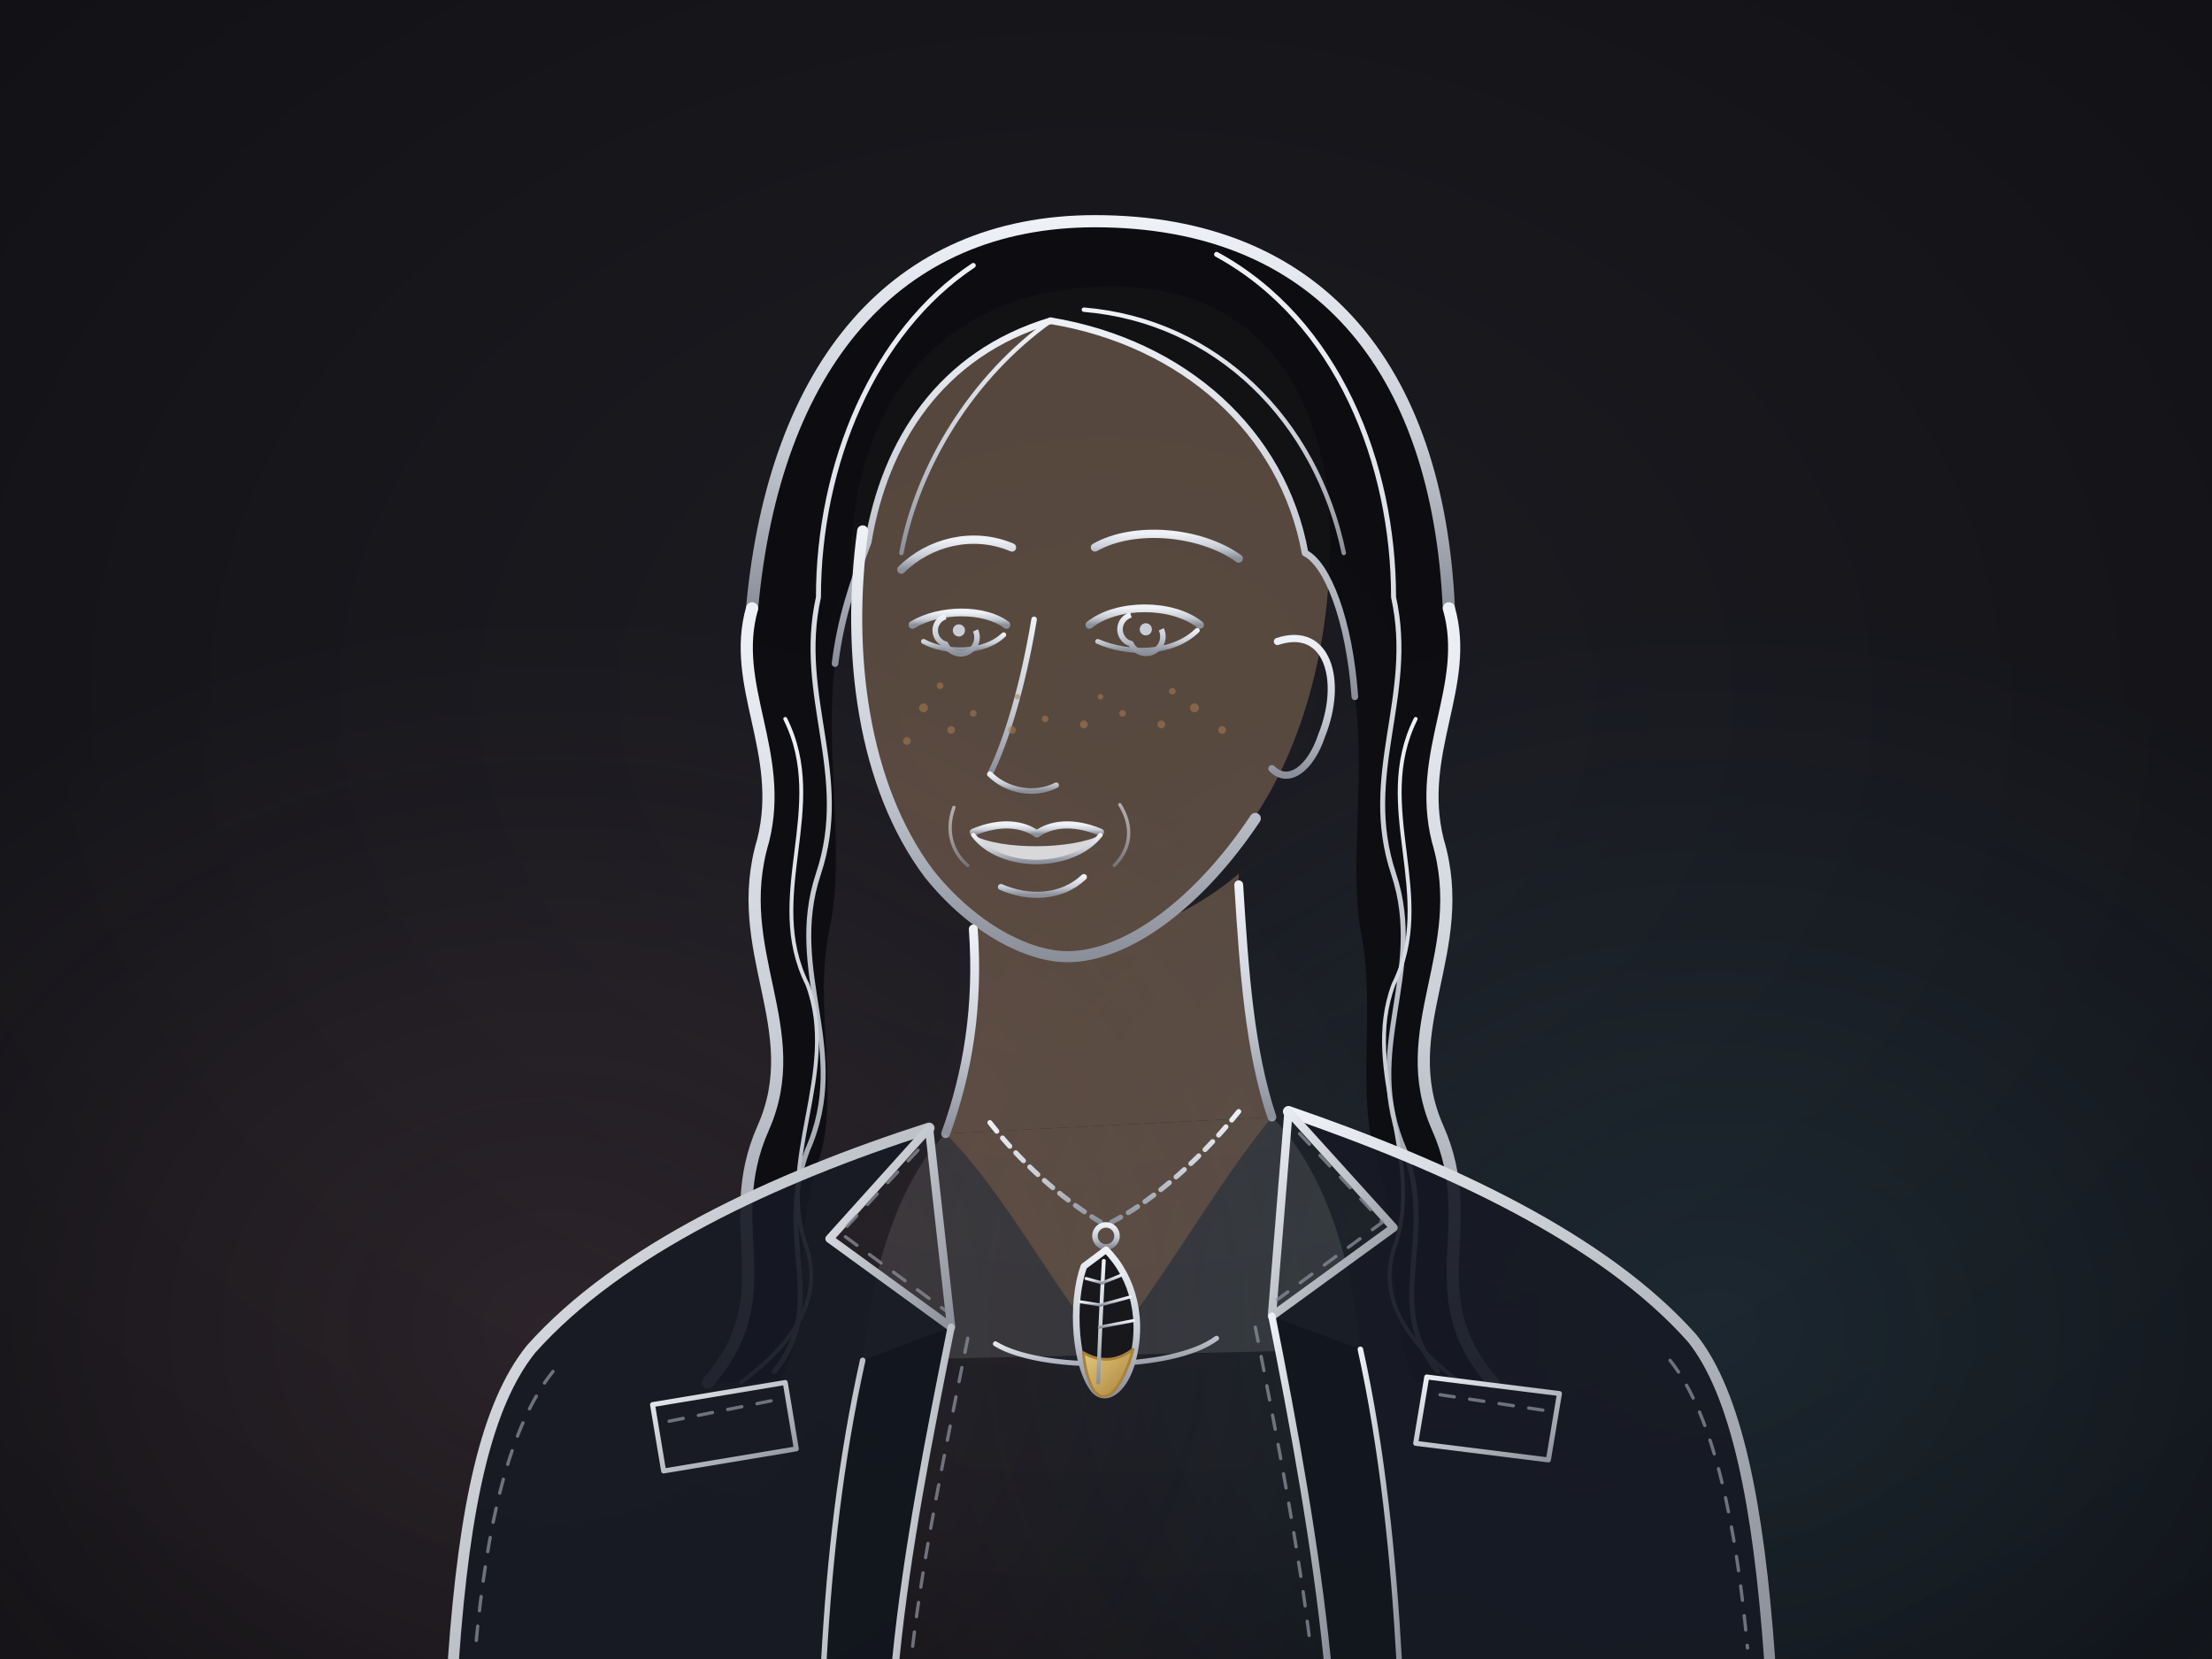
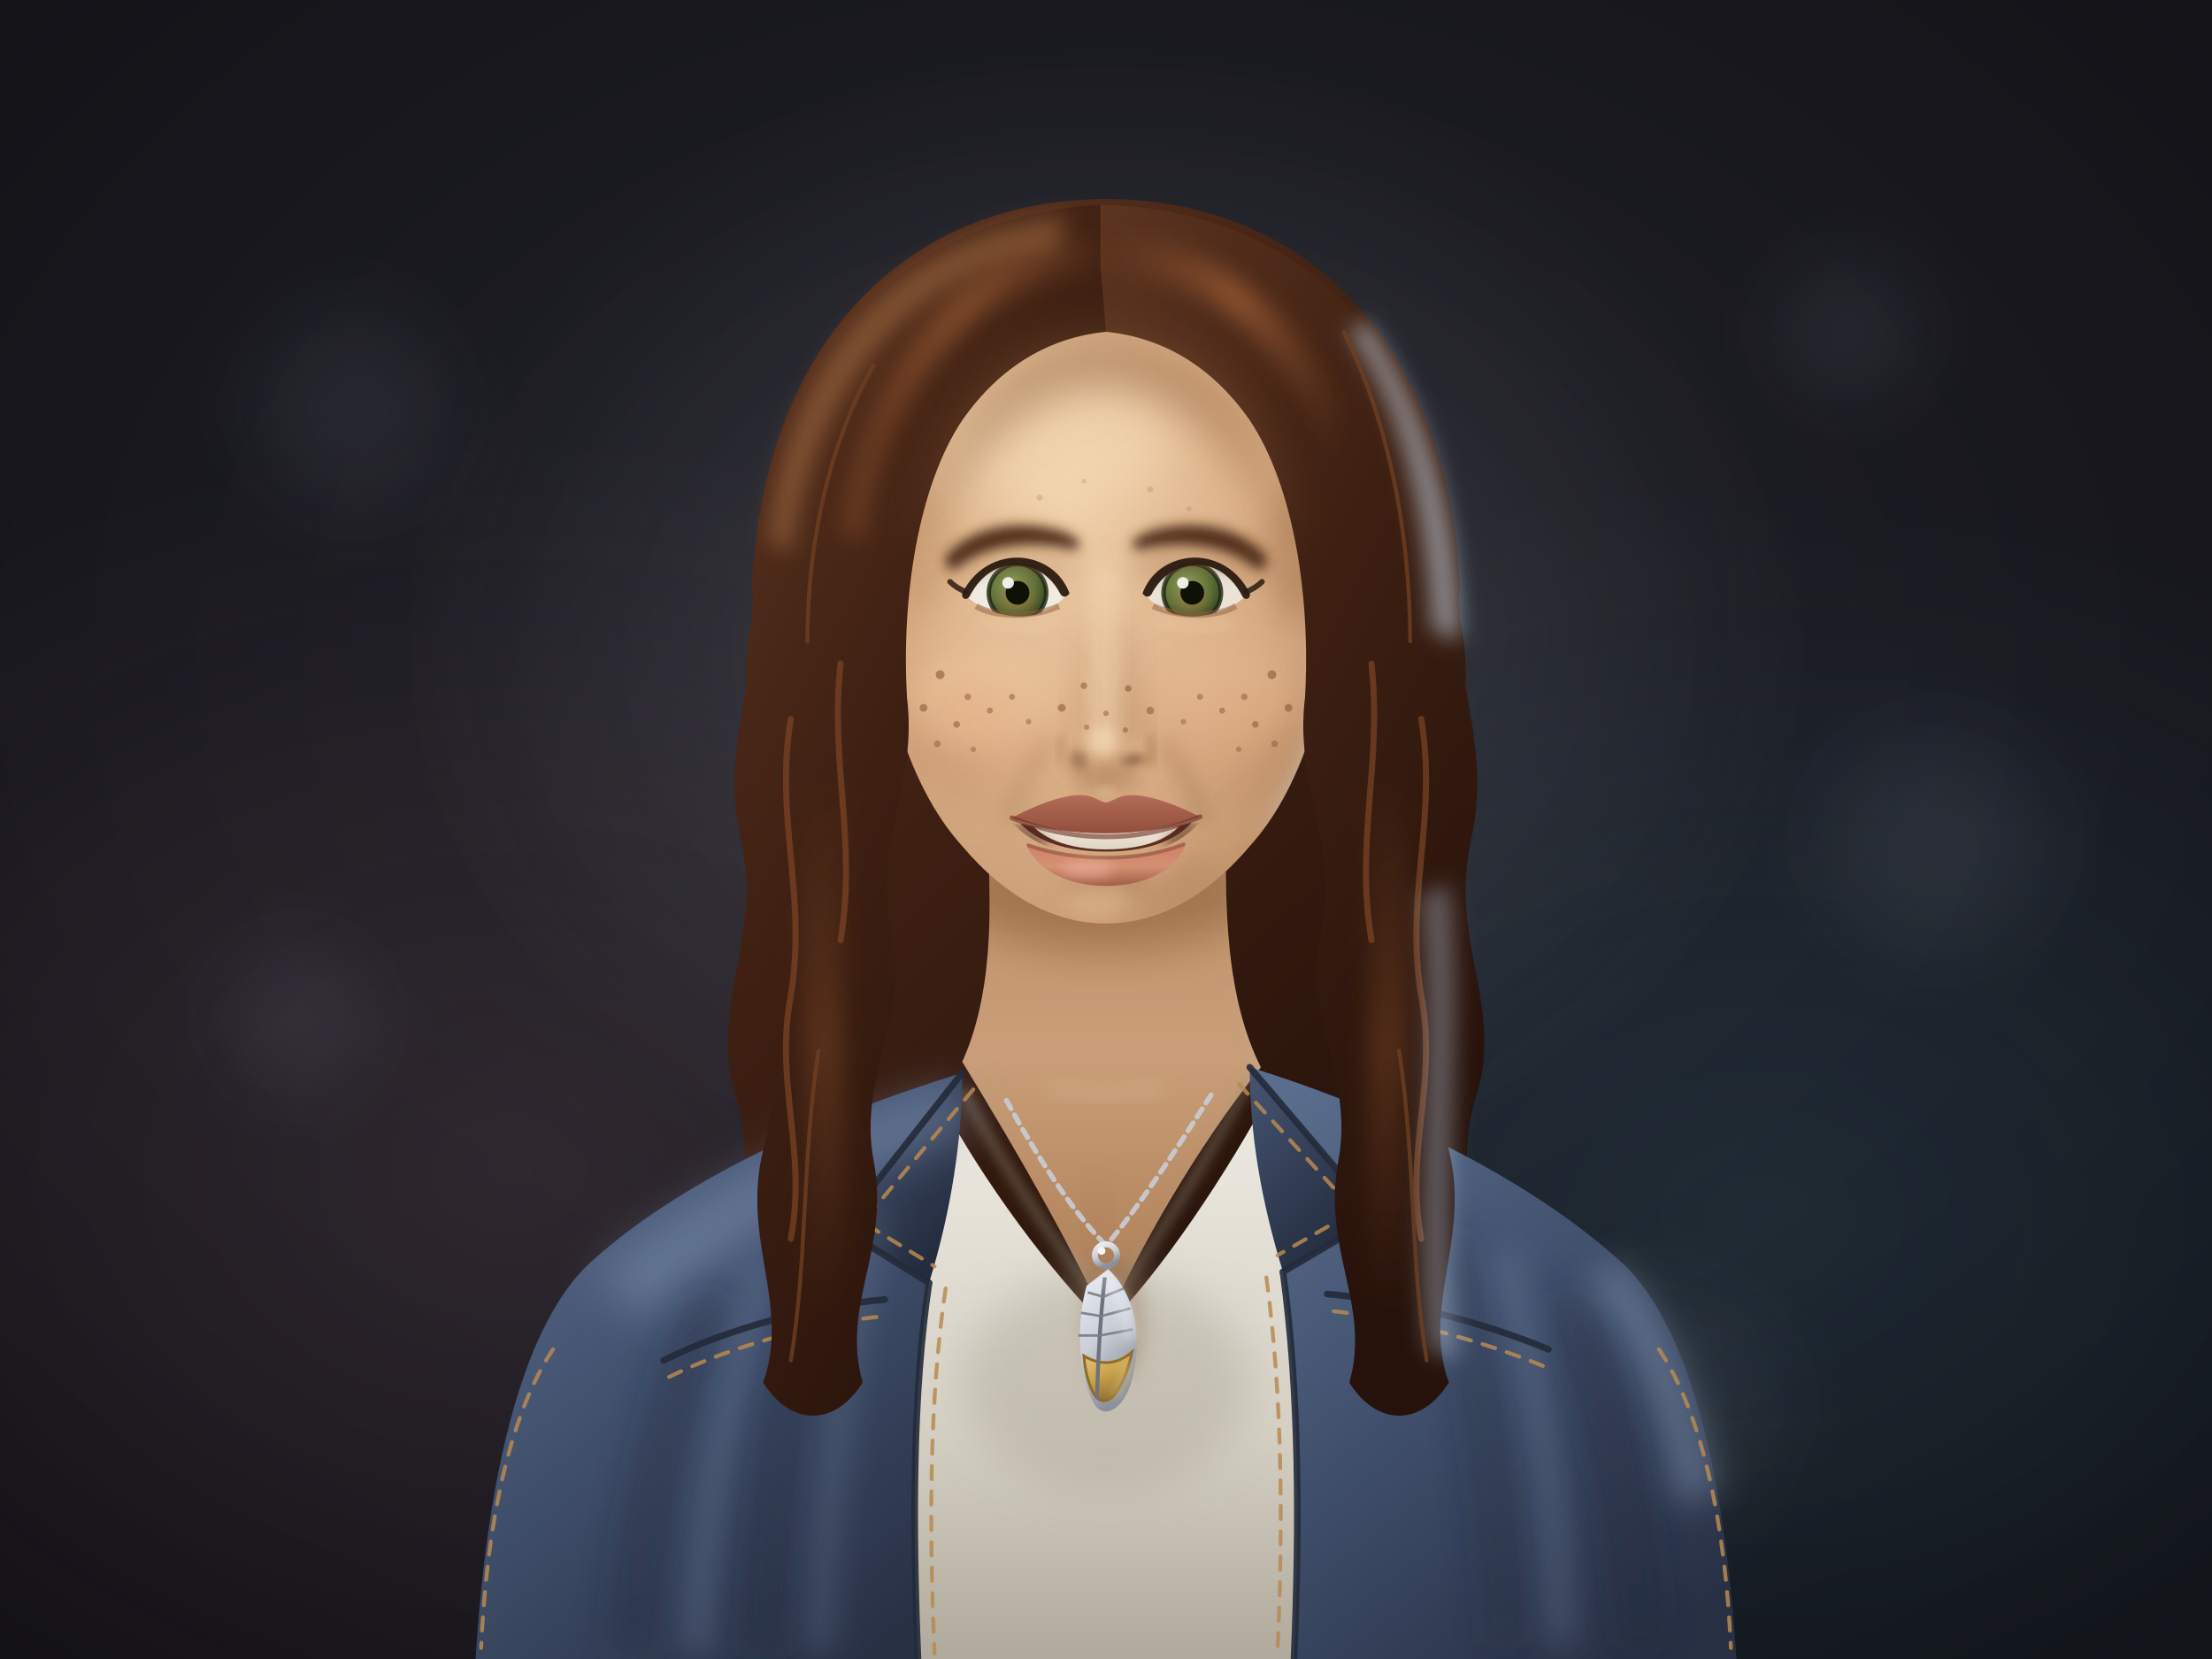
<svg xmlns="http://www.w3.org/2000/svg" viewBox="0 0 400 300" role="img" aria-label="デニムジャケットに金の先金フェザーの女性">
  <defs>
-     <linearGradient id="slv" x1="0" y1="0" x2="0" y2="1">
+     <radialGradient id="bg" cx="0.5" cy="0.4" r="0.8">
+       <stop offset="0" stop-color="#212129" />
+       <stop offset="0.6" stop-color="#17171d" />
+       <stop offset="1" stop-color="#0e0e12" />
+     </radialGradient>
+     <radialGradient id="halo" cx="0.5" cy="0.5" r="0.5">
+       <stop offset="0" stop-color="#d8dee9" stop-opacity="0.16" />
+       <stop offset="0.6" stop-color="#d8dee9" stop-opacity="0.06" />
+       <stop offset="1" stop-color="#d8dee9" stop-opacity="0" />
+     </radialGradient>
+     <radialGradient id="aurB" cx="0.5" cy="0.5" r="0.5">
+       <stop offset="0" stop-color="#5BCEFA" stop-opacity="0.10" />
+       <stop offset="1" stop-color="#5BCEFA" stop-opacity="0" />
+     </radialGradient>
+     <radialGradient id="aurP" cx="0.5" cy="0.5" r="0.5">
+       <stop offset="0" stop-color="#F5A9B8" stop-opacity="0.10" />
+       <stop offset="1" stop-color="#F5A9B8" stop-opacity="0" />
+     </radialGradient>
+     <radialGradient id="bokeh" cx="0.5" cy="0.5" r="0.5">
+       <stop offset="0" stop-color="#b9c4d6" stop-opacity="0.10" />
+       <stop offset="0.7" stop-color="#b9c4d6" stop-opacity="0.05" />
+       <stop offset="1" stop-color="#b9c4d6" stop-opacity="0" />
+     </radialGradient>
+     <radialGradient id="skinFace" cx="0.42" cy="0.36" r="0.85">
+       <stop offset="0" stop-color="#efd0aa" />
+       <stop offset="0.45" stop-color="#ddb28b" />
+       <stop offset="0.75" stop-color="#cb9f77" />
+       <stop offset="1" stop-color="#a97a52" />
+     </radialGradient>
+     <linearGradient id="skinNeck" x1="0" y1="0" x2="0" y2="1">
+       <stop offset="0" stop-color="#bd9067" />
+       <stop offset="0.5" stop-color="#c99e78" />
+       <stop offset="1" stop-color="#ab7c54" />
+     </linearGradient>
+     <linearGradient id="hairA" x1="0" y1="0" x2="0.6" y2="1">
+       <stop offset="0" stop-color="#5c3420" />
+       <stop offset="0.45" stop-color="#402113" />
+       <stop offset="1" stop-color="#26120a" />
+     </linearGradient>
+     <linearGradient id="sheenA" x1="0" y1="0" x2="1" y2="0.3">
+       <stop offset="0" stop-color="#a05a2e" stop-opacity="0" />
+       <stop offset="0.5" stop-color="#b06a3a" stop-opacity="0.7" />
+       <stop offset="1" stop-color="#a05a2e" stop-opacity="0" />
+     </linearGradient>
+     <linearGradient id="sheenAV" x1="0" y1="0" x2="0" y2="1">
+       <stop offset="0" stop-color="#a05a2e" stop-opacity="0" />
+       <stop offset="0.5" stop-color="#a86234" stop-opacity="0.5" />
+       <stop offset="1" stop-color="#a05a2e" stop-opacity="0" />
+     </linearGradient>
+     <linearGradient id="denim" x1="0.15" y1="0" x2="0.8" y2="1">
+       <stop offset="0" stop-color="#5a6d8c" />
+       <stop offset="0.45" stop-color="#41516e" />
+       <stop offset="1" stop-color="#283044" />
+     </linearGradient>
+     <linearGradient id="denimDark" x1="0" y1="0" x2="0.6" y2="1">
+       <stop offset="0" stop-color="#465572" />
+       <stop offset="1" stop-color="#232b3d" />
+     </linearGradient>
+     <linearGradient id="tee" x1="0" y1="0" x2="0" y2="1">
+       <stop offset="0" stop-color="#eeebe3" />
+       <stop offset="0.6" stop-color="#d5d0c4" />
+       <stop offset="1" stop-color="#b0aa9c" />
+     </linearGradient>
+     <radialGradient id="irisH" cx="0.4" cy="0.35" r="0.75">
+       <stop offset="0" stop-color="#8f9c58" />
+       <stop offset="0.55" stop-color="#5f7038" />
+       <stop offset="1" stop-color="#2a3818" />
+     </radialGradient>
+     <linearGradient id="lipU" x1="0" y1="0" x2="0" y2="1">
+       <stop offset="0" stop-color="#b26a55" />
+       <stop offset="1" stop-color="#8e4a3a" />
+     </linearGradient>
+     <linearGradient id="lipL" x1="0" y1="0" x2="0" y2="1">
+       <stop offset="0" stop-color="#cb8168" />
+       <stop offset="0.55" stop-color="#d49073" />
+       <stop offset="1" stop-color="#a25c46" />
+     </linearGradient>
+     <linearGradient id="teeth" x1="0" y1="0" x2="0" y2="1">
+       <stop offset="0" stop-color="#cfc4b2" />
+       <stop offset="0.35" stop-color="#f1eadc" />
+       <stop offset="1" stop-color="#ded4c2" />
+     </linearGradient>
+     <linearGradient id="slv" x1="0" y1="0" x2="0.4" y2="1">
      <stop offset="0" stop-color="#eef1f6" />
      <stop offset="0.55" stop-color="#c9cdd6" />
      <stop offset="1" stop-color="#8b8f99" />
    </linearGradient>
-     <linearGradient id="slv2" x1="0" y1="0" x2="1" y2="1">
-       <stop offset="0" stop-color="#eef1f6" />
-       <stop offset="1" stop-color="#8b8f99" />
-     </linearGradient>
-     <linearGradient id="gld" x1="0" y1="0" x2="1" y2="1">
+     <linearGradient id="gld" x1="0" y1="0" x2="0.5" y2="1">
      <stop offset="0" stop-color="#e6c97e" />
-       <stop offset="1" stop-color="#a8823a" />
-     </linearGradient>
-     <radialGradient id="bg" cx="0.5" cy="0.42" r="0.75">
-       <stop offset="0" stop-color="#1c1c22" />
-       <stop offset="1" stop-color="#101014" />
-     </radialGradient>
-     <radialGradient id="glow-b" cx="0.5" cy="0.5" r="0.5">
-       <stop offset="0" stop-color="#5BCEFA" stop-opacity="0.10" />
-       <stop offset="1" stop-color="#5BCEFA" stop-opacity="0" />
-     </radialGradient>
-     <radialGradient id="glow-p" cx="0.5" cy="0.5" r="0.5">
-       <stop offset="0" stop-color="#F5A9B8" stop-opacity="0.10" />
-       <stop offset="1" stop-color="#F5A9B8" stop-opacity="0" />
-     </radialGradient>
+       <stop offset="0.55" stop-color="#c9a24b" />
+       <stop offset="1" stop-color="#8f6c28" />
+     </linearGradient>
+     <filter id="f1" x="-60%" y="-60%" width="220%" height="220%">
+       <feGaussianBlur stdDeviation="1" />
+     </filter>
+     <filter id="f2" x="-60%" y="-60%" width="220%" height="220%">
+       <feGaussianBlur stdDeviation="2" />
+     </filter>
+     <filter id="f3" x="-60%" y="-60%" width="220%" height="220%">
+       <feGaussianBlur stdDeviation="3" />
+     </filter>
+     <filter id="f4" x="-80%" y="-80%" width="260%" height="260%">
+       <feGaussianBlur stdDeviation="4" />
+     </filter>
+     <filter id="f6" x="-80%" y="-80%" width="260%" height="260%">
+       <feGaussianBlur stdDeviation="6" />
+     </filter>
+     <clipPath id="faceClip">
+       <path d="M 158 98 C 158 66 176 46 200 46 C 224 46 242 66 242 98 C 242 122 236 142 226 153 C 218 162.5 209 167 200 167 C 191 167 182 162.5 174 153 C 164 142 158 122 158 98 Z" />
+     </clipPath>
+     <clipPath id="bodyClip">
+       <path d="M 178 145 C 180 166 179 181 174 192 C 185 210 194 226 200 239 C 206 226 216 208 228 193 C 222 181 221 165 222 143 Z" />
+     </clipPath>
+     <clipPath id="mouthClip">
+       <path d="M 183 148.8 C 189 150 194.5 150.6 200 150.6 C 205.5 150.6 211 150 217 148.6 C 213.5 152.8 207.5 155 200 155 C 192.5 155 186.5 152.6 183 148.8 Z" />
+     </clipPath>
+     <clipPath id="eyeL">
+       <path d="M 174.5 107.5 C 177 103 181.5 101.2 185.5 102 C 189.3 102.8 191.7 105.1 192.8 107.6 C 190.6 110.4 186.8 111.9 182.9 111.4 C 179.3 110.9 176.2 109.4 174.5 107.5 Z" />
+     </clipPath>
+     <clipPath id="eyeR">
+       <path d="M 225.5 107.5 C 223 103 218.5 101.2 214.5 102 C 210.7 102.8 208.3 105.1 207.2 107.6 C 209.4 110.4 213.2 111.9 217.1 111.4 C 220.7 110.9 223.8 109.4 225.5 107.5 Z" />
+     </clipPath>
  </defs>
  <rect width="400" height="300" fill="url(#bg)" />
-   <ellipse cx="100" cy="240" rx="160" ry="130" fill="url(#glow-p)" />
-   <ellipse cx="310" cy="240" rx="160" ry="130" fill="url(#glow-b)" />
-   <g fill="#c99e78" opacity="0.35">
-     <path d="M196 52 C168 54 152 76 154 108 C155 128 159 146 168 158 C176 168 186 173 193 173 C205 173 218 162 228 146 C238 130 242 108 240 88 C236 62 220 50 196 52 Z" />
-     <path d="M176 166 C177 182 175 194 171 205 L230 202 C225 190 224 176 224 158 C210 170 190 174 176 166 Z" />
-     <path d="M171 205 C182 216 191 234 200 244 C209 234 220 214 230 202 Z" />
-   </g>
-   <path d="M128 250 C142 234 130 222 138 204 C146 186 132 172 138 152 C142 136 132 124 136 110 C140 66 162 40 198 40 C238 40 260 66 262 110 C266 124 256 136 260 152 C266 172 252 186 260 204 C268 222 256 234 270 250 L256 250 C250 238 254 224 249 210 C245 198 249 182 246 168 C244 156 247 140 245 126 C244 112 240 102 236 100 C232 78 214 62 190 58 C170 64 160 80 157 98 C154 106 152 112 151 120 C149 136 153 154 150 168 C147 182 152 198 148 210 C143 224 147 238 141 250 Z" fill="#0c0c10" opacity="0.92" />
-   <g fill="none" stroke="url(#slv)" stroke-linecap="round" stroke-linejoin="round">
-     <path d="M136 110 C140 66 162 40 198 40 C238 40 260 66 262 110" stroke-width="2.2" />
-     <path d="M136 110 C132 124 142 136 138 152 C132 172 146 186 138 204 C130 222 142 234 128 250" stroke-width="2.2" />
-     <path d="M262 110 C266 124 256 136 260 152 C266 172 252 186 260 204 C268 222 256 234 270 250" stroke-width="2.2" />
-     <path d="M190 58 C170 64 160 80 157 98 C154 106 152 112 151 120" stroke-width="1.2" />
-     <path d="M190 58 C214 62 232 78 236 100 C240 102 244 112 245 126" stroke-width="1.2" />
-     <path d="M176 48 C158 60 148 84 148 108 C144 126 154 140 148 158 C142 176 154 190 146 208 C140 224 150 236 140 248" stroke-width="0.9" />
-     <path d="M220 46 C242 58 252 84 252 108 C256 126 246 140 252 158 C258 176 246 190 254 208 C260 224 250 236 260 248" stroke-width="0.9" />
-     <path d="M142 130 C150 146 138 162 146 178 C152 194 140 210 146 226 C149 236 142 244 134 250" stroke-width="0.7" />
-     <path d="M256 130 C248 146 260 162 252 178 C246 194 258 210 252 226 C249 236 256 244 264 250" stroke-width="0.7" />
-     <path d="M190 58 C176 68 166 84 163 100" stroke-width="0.8" />
-     <path d="M196 56 C220 58 238 76 243 100" stroke-width="0.8" />
-   </g>
-   <g fill="none" stroke="url(#slv)" stroke-linecap="round" stroke-linejoin="round">
-     <path d="M156 96 C153 118 156 142 168 158 C176 168 186 173 193 173 C204 173 217 163 227 148" stroke-width="2" />
-     <path d="M231 116 C240 113 243 123 239 133 C237 139 233 142 230 139" stroke-width="1.3" />
-     <path d="M163 103 C168 98 176 96 183 99" stroke-width="1.5" />
-     <path d="M198 99 C205 95 217 96 224 101" stroke-width="1.5" />
-     <path d="M165 113 C170 110 178 110 182 113" stroke-width="1.4" />
-     <path d="M167 116 C171 118.2 178 118.2 181.5 114.8" stroke-width="0.9" />
-     <path d="M197 113 C202 109 212 109 217 113" stroke-width="1.4" />
-     <path d="M198.5 116 C204 118.4 212 118.4 216.5 114" stroke-width="0.9" />
-     <path d="M187 112 C185 124 182 134 179 140" stroke-width="1" />
-     <path d="M179 140 C182 143 187 144 191 142" stroke-width="1" />
-     <path d="M176 150.5 C181 148.4 185 149 187.5 150.8 C190 149 194 148.4 199 150.5" stroke-width="1.3" />
-     <path d="M181 160.4 C186 162.6 192 162.4 196 158.6" stroke-width="1.1" />
-     <path d="M172.5 146 C171 150 172 154 175 156.5" stroke-width="0.6" stroke-opacity="0.6" />
-     <path d="M202.5 145.5 C205 149.5 204.5 153.5 201.5 156.5" stroke-width="0.6" stroke-opacity="0.6" />
-     <path d="M176 168 C177 182 175 194 171 205" stroke-width="1.6" />
-     <path d="M224 160 C225 176 226 190 230 202" stroke-width="1.6" />
-   </g>
-   <path d="M176 151 C181 157.6 194 157.4 199 151 C194 153.6 181 153.8 176 151 Z" fill="#eef1f6" opacity="0.85" />
-   <path d="M176 151 C181 157.6 194 157.4 199 151" fill="none" stroke="url(#slv)" stroke-width="0.8" stroke-linecap="round" />
-   <g stroke="url(#slv)" stroke-width="1" fill="none">
-     <path d="M171 111.5 A 2.6 2.6 0 0 0 171 116.5 A 2.6 2.6 0 0 0 176.4 114" />
-     <path d="M204.5 111.2 A 2.7 2.7 0 0 0 204.5 116.4 A 2.7 2.7 0 0 0 210 113.8" />
-   </g>
-   <g fill="#c9cdd6">
-     <circle cx="173.4" cy="114" r="1.1" />
-     <circle cx="207.2" cy="113.8" r="1.1" />
-   </g>
-   <g fill="#a97c54" opacity="0.55">
-     <circle cx="167" cy="128" r="0.8" />
-     <circle cx="172" cy="132" r="0.7" />
-     <circle cx="164" cy="134" r="0.7" />
-     <circle cx="170" cy="124" r="0.6" />
-     <circle cx="176" cy="129" r="0.6" />
-     <circle cx="183" cy="132" r="0.7" />
-     <circle cx="189" cy="130" r="0.6" />
-     <circle cx="196" cy="131" r="0.7" />
-     <circle cx="203" cy="129" r="0.6" />
-     <circle cx="210" cy="131" r="0.7" />
-     <circle cx="216" cy="128" r="0.8" />
-     <circle cx="221" cy="132" r="0.7" />
-     <circle cx="212" cy="125" r="0.6" />
-     <circle cx="184" cy="126" r="0.5" />
-     <circle cx="199" cy="126" r="0.5" />
-   </g>
-   <path d="M171 205 C182 216 191 234 200 244 C209 234 220 214 230 202 C238 210 244 224 246 244 L156 246 C158 226 164 212 171 205 Z" fill="#e8e6e1" opacity="0.12" />
-   <path d="M180 243 C188 248 212 248 220 242" fill="none" stroke="url(#slv2)" stroke-width="0.9" stroke-linecap="round" />
-   <path d="M96 244 C112 226 140 213 168 204 L150 224 L172 240 C168 260 164 280 162 300 L82 300 C84 272 88 254 96 244 Z" fill="#161a24" opacity="0.9" />
-   <path d="M306 242 C290 224 262 211 233 201 L252 222 L230 238 C234 258 238 280 240 300 L320 300 C318 272 314 252 306 242 Z" fill="#161a24" opacity="0.9" />
-   <path d="M162 300 C164 280 168 260 172 240 L156 246 C152 264 150 282 149 300 Z" fill="#12151d" opacity="0.9" />
-   <path d="M240 300 C238 280 234 258 230 238 L246 244 C250 262 252 282 253 300 Z" fill="#12151d" opacity="0.9" />
-   <g fill="none" stroke="url(#slv2)" stroke-linecap="round" stroke-linejoin="round">
-     <path d="M168 204 C140 213 112 226 96 244 C88 254 84 272 82 300" stroke-width="2" />
-     <path d="M233 201 C262 211 290 224 306 242 C314 252 318 272 320 300" stroke-width="2" />
-     <path d="M168 204 L150 224 L172 240 L168 204" stroke-width="1.5" />
-     <path d="M233 201 L252 222 L230 238 L233 201" stroke-width="1.5" />
-     <path d="M172 240 C168 260 164 280 162 300" stroke-width="1.3" />
-     <path d="M230 238 C234 258 238 280 240 300" stroke-width="1.3" />
-     <path d="M156 246 C152 264 150 282 149 300" stroke-width="1" />
-     <path d="M246 244 C250 262 252 282 253 300" stroke-width="1" />
-     <path d="M118 254 L142 250 L144 262 L120 266 Z" stroke-width="0.9" />
-     <path d="M282 252 L258 249 L256 261 L280 264 Z" stroke-width="0.9" />
-   </g>
-   <g fill="none" stroke="#8b8f99" stroke-width="0.6" stroke-linecap="round" stroke-dasharray="2.6 2.8" stroke-opacity="0.75">
-     <path d="M166 208 L152 223 L171 237" />
-     <path d="M235 205 L250 221 L231 235" />
-     <path d="M175 242 C171 262 167 281 165 298" />
-     <path d="M227 240 C231 260 235 281 237 298" />
-     <path d="M100 248 C92 258 88 276 86 298" />
-     <path d="M302 246 C310 256 314 276 316 298" />
-     <path d="M121 257 L141 253" />
-     <path d="M279 255 L259 252" />
-   </g>
-   <g fill="none" stroke="url(#slv)" stroke-linecap="round">
-     <path d="M179 203 C186 212 194 218 199 221" stroke-width="0.9" stroke-dasharray="2 1.6" />
-     <path d="M224 201 C216 211 207 218 201 221" stroke-width="0.9" stroke-dasharray="2 1.6" />
-     <circle cx="200" cy="223.5" r="2" stroke-width="1" />
-   </g>
-   <g stroke-linecap="round" stroke-linejoin="round">
-     <path d="M200 226 C205 231 207 239 204.5 247 C203 251.5 200 253.5 198 251.5 C194.5 247.5 193.5 236 196 229 Z" fill="#17171c" stroke="url(#slv)" stroke-width="1.2" />
-     <path d="M204.9 244 C204 247.5 202.6 250.5 200.9 252 C199.6 252.9 198.5 252.6 197.6 251.1 C196.7 249.4 196.1 247 195.9 244.6 C199 246.4 202 246.2 204.9 244 Z" fill="url(#gld)" stroke="#a8823a" stroke-width="0.5" />
-     <path d="M199.6 228 C199.2 235 198.8 243 198.6 250" stroke="url(#slv)" stroke-width="0.7" fill="none" />
-     <g stroke="url(#slv)" stroke-width="0.55" fill="none">
-       <path d="M199.3 232 L203 230.5" />
-       <path d="M199 236 L204.5 234.5" />
-       <path d="M198.8 240 L205 238.8" />
-       <path d="M199.3 232 L196.4 231.2" />
-       <path d="M199 236 L195.3 235.4" />
-       <path d="M198.8 240 L194.9 240" />
-     </g>
-   </g>
+   <ellipse cx="92" cy="212" rx="175" ry="135" fill="url(#aurP)" />
+   <ellipse cx="318" cy="220" rx="175" ry="135" fill="url(#aurB)" />
+   <g filter="url(#f6)">
+     <circle cx="64" cy="74" r="23" fill="url(#bokeh)" />
+     <circle cx="334" cy="60" r="17" fill="url(#bokeh)" />
+     <circle cx="350" cy="152" r="26" fill="url(#bokeh)" />
+     <circle cx="54" cy="184" r="18" fill="url(#bokeh)" />
+     <circle cx="300" cy="254" r="28" fill="url(#bokeh)" />
+   </g>
+   <ellipse cx="200" cy="114" rx="127" ry="108" fill="url(#halo)" />
+   <path d="M 136 240 C 130 226 138 214 133 198 C 128 182 138 170 134 152 C 130 134 138 122 136 106 C 138 62 164 36 200 36 C 236 36 262 62 264 106 C 262 122 270 134 266 152 C 262 170 272 182 267 198 C 262 214 270 226 264 240 C 260 252 250 258 242 256 L 158 256 C 150 258 140 252 136 240 Z" fill="url(#hairA)" />
+   <path d="M 178 145 C 180 166 179 181 174 192 C 185 210 194 226 200 239 C 206 226 216 208 228 193 C 222 181 221 165 222 143 Z" fill="url(#skinNeck)" />
+   <g clip-path="url(#bodyClip)">
+     <ellipse cx="200" cy="161" rx="28" ry="11" fill="#8a5a36" opacity="0.55" filter="url(#f4)" />
+     <path d="M 190 196 C 194 199 206 199 210 196" fill="none" stroke="#f0d5ae" stroke-width="1.4" opacity="0.4" filter="url(#f2)" />
+     <path d="M 197 214 C 199 220 200 226 200 232" fill="none" stroke="#9a6b45" stroke-width="2.5" opacity="0.3" filter="url(#f3)" />
+     <path d="M 224 148 C 226 172 226 188 230 200 L 236 190 C 230 178 228 160 228 146 Z" fill="#b7c9dd" opacity="0.25" filter="url(#f2)" />
+   </g>
+   <path d="M 170 199 C 178 214 190 230 200 240 C 210 230 222 212 230 197 C 238 208 243 226 245 252 L 245 300 L 155 300 L 155 252 C 157 226 162 210 170 199 Z" fill="url(#tee)" />
+   <path d="M 174 197 C 182 212 192 227 200 236 C 208 227 218 210 226 195" fill="none" stroke="#9a947f" stroke-width="1.2" opacity="0.6" filter="url(#f1)" />
+   <ellipse cx="200" cy="250" rx="26" ry="20" fill="#a29c8d" opacity="0.35" filter="url(#f4)" />
+   <path d="M 174 194 C 148 202 122 214 106 229 C 94 241 88 268 86 300 L 166 300 C 165 276 165 252 168 232 L 152 222 Z" fill="url(#denim)" />
+   <path d="M 226 193 C 252 201 278 214 294 229 C 306 241 312 268 314 300 L 234 300 C 235 276 235 252 232 230 L 249 220 Z" fill="url(#denim)" />
+   <path d="M 174 194 L 152 222 L 168 232 C 172 219 174 206 174 194 Z" fill="url(#denimDark)" />
+   <path d="M 226 193 L 249 220 L 232 230 C 228 217 226 205 226 193 Z" fill="url(#denimDark)" />
+   <g fill="none" stroke-linecap="round">
+     <path d="M 108 231 C 126 215 152 203 172 196 L 177 204 C 157 210 133 223 117 239 Z" fill="#8fa3c2" opacity="0.4" filter="url(#f4)" stroke="none" />
+     <path d="M 292 228 C 302 238 308 254 311 270 L 303 272 C 300 254 294 240 286 232 Z" fill="#9fb4d2" opacity="0.35" filter="url(#f3)" stroke="none" />
+     <g stroke="#1d2432" opacity="0.55" filter="url(#f4)">
+       <path d="M 128 236 C 120 256 116 276 114 298" stroke-width="5" />
+       <path d="M 148 226 C 142 250 139 274 138 298" stroke-width="4" />
+       <path d="M 262 224 C 268 248 271 272 272 296" stroke-width="4" />
+       <path d="M 284 236 C 291 254 295 274 297 296" stroke-width="5" />
+     </g>
+     <g stroke="#7c90ae" opacity="0.5" filter="url(#f3)">
+       <path d="M 138 230 C 131 252 127 274 126 298" stroke-width="3" />
+       <path d="M 158 220 C 152 246 149 272 148 298" stroke-width="2.5" />
+       <path d="M 272 228 C 278 250 281 272 282 296" stroke-width="3" />
+     </g>
+   </g>
+   <g fill="none" stroke-linecap="round">
+     <g stroke="#222a3a" stroke-width="1.2" opacity="0.9">
+       <path d="M 168 232 C 165 252 165 276 166 300" />
+       <path d="M 232 230 C 235 252 235 276 234 300" />
+       <path d="M 174 194 L 152 222 L 168 232" />
+       <path d="M 226 193 L 249 220 L 232 230" />
+       <path d="M 120 246 C 132 240 148 236 160 235" />
+       <path d="M 280 244 C 268 239 252 235 240 234" />
+     </g>
+     <g stroke="#b98a50" stroke-width="0.7" stroke-dasharray="2.4 2.2" opacity="0.85">
+       <path d="M 171 233 C 168 253 168 277 169 299" />
+       <path d="M 229 231 C 232 253 232 277 231 299" />
+       <path d="M 176 197 L 156 221 L 169 229" />
+       <path d="M 224 196 L 245 219 L 231 227" />
+       <path d="M 121 249 C 133 243 149 239 160 238" />
+       <path d="M 279 247 C 267 242 251 238 240 237" />
+       <path d="M 100 244 C 92 256 88 276 87 298" />
+       <path d="M 300 244 C 308 256 312 276 313 298" />
+     </g>
+   </g>
+   <path d="M 158 98 C 158 66 176 46 200 46 C 224 46 242 66 242 98 C 242 122 236 142 226 153 C 218 162.5 209 167 200 167 C 191 167 182 162.5 174 153 C 164 142 158 122 158 98 Z" fill="url(#skinFace)" />
+   <g clip-path="url(#faceClip)">
+     <path d="M 239 80 C 243 106 239 132 228 150 C 222 158 215 163 209 165 C 220 166 231 155 237 137 C 243 118 243 95 239 80 Z" fill="#a5744c" opacity="0.55" filter="url(#f4)" />
+     <path d="M 160 86 C 157 108 159 130 167 144 C 162 128 161 105 165 85 Z" fill="#b28153" opacity="0.4" filter="url(#f4)" />
+     <path d="M 157 94 C 159 66 178 48 200 48 C 222 48 241 66 243 94 C 238 68 222 57 200 57 C 178 57 162 68 157 94 Z" fill="#9a6b45" opacity="0.5" filter="url(#f4)" />
+     <ellipse cx="166" cy="100" rx="6" ry="12" fill="#b28153" opacity="0.35" filter="url(#f3)" />
+     <ellipse cx="235" cy="100" rx="6" ry="13" fill="#9a6b45" opacity="0.45" filter="url(#f3)" />
+     <ellipse cx="183.5" cy="101.5" rx="12" ry="5.5" fill="#a5744c" opacity="0.25" filter="url(#f3)" />
+     <ellipse cx="216.5" cy="101.5" rx="12" ry="5.5" fill="#9a6b45" opacity="0.32" filter="url(#f3)" />
+     <ellipse cx="177" cy="126" rx="13" ry="9" fill="#f0d0a4" opacity="0.55" filter="url(#f3)" transform="rotate(-10 177 126)" />
+     <ellipse cx="223" cy="126" rx="11" ry="8" fill="#f0d0a4" opacity="0.3" filter="url(#f3)" transform="rotate(10 223 126)" />
+     <path d="M 164 128 C 170 137 179 144 188 147 C 179 147 168 141 163 132 Z" fill="#9a6b45" opacity="0.3" filter="url(#f4)" />
+     <path d="M 237 128 C 231 138 222 145 212 148 C 222 148 233 141 238 132 Z" fill="#8a5a36" opacity="0.4" filter="url(#f4)" />
+     <path d="M 196.8 112 C 196 120 195.2 127 194 132.5 C 195.2 133.4 196.4 133.9 197.6 134.1 C 197.6 126 198 118 198.5 112 Z" fill="#a5744c" opacity="0.35" filter="url(#f3)" />
+     <path d="M 203.2 112 C 204 120 204.9 127 206.4 133 C 205 134 203.7 134.4 202.4 134.4 C 202.4 126 202.1 118 201.6 112 Z" fill="#8f5f3a" opacity="0.45" filter="url(#f3)" />
+     <ellipse cx="200" cy="140.4" rx="6.2" ry="2.1" fill="#8a5a36" opacity="0.45" filter="url(#f2)" />
+     <path d="M 190 134 C 186 139 183.5 144.5 182.5 149" fill="none" stroke="#9a6b45" stroke-width="1.5" opacity="0.5" filter="url(#f2)" />
+     <path d="M 210 134 C 214 139 216.5 144.5 217.5 149" fill="none" stroke="#8a5a36" stroke-width="1.5" opacity="0.55" filter="url(#f2)" />
+     <ellipse cx="200" cy="160" rx="7.4" ry="2.6" fill="#8f5f3a" opacity="0.4" filter="url(#f2)" />
+     <path d="M 216 155 C 210 162 203 165.5 196 165.8 C 205 168 214 164 220 156 Z" fill="#8a5a36" opacity="0.35" filter="url(#f3)" />
+     <ellipse cx="191" cy="79" rx="21" ry="12.5" fill="#f6ddb8" opacity="0.5" filter="url(#f4)" />
+     <rect x="197.8" y="102" width="4" height="32" rx="2" fill="#f6ddb8" opacity="0.55" filter="url(#f2)" />
+     <circle cx="199.4" cy="134" r="2.6" fill="#fae6c4" opacity="0.55" filter="url(#f1)" />
+     <ellipse cx="199" cy="162.5" rx="6" ry="3.2" fill="#f0d0a4" opacity="0.4" filter="url(#f2)" />
+     <ellipse cx="181" cy="98.5" rx="8" ry="3" fill="#ecc79c" opacity="0.3" filter="url(#f2)" transform="rotate(-8 181 98.5)" />
+     <ellipse cx="218" cy="98.5" rx="8" ry="3" fill="#ecc79c" opacity="0.22" filter="url(#f2)" transform="rotate(8 218 98.5)" />
+     <path d="M 199 142.4 C 199.5 143.8 200.5 143.8 201 142.4" fill="none" stroke="#f0d0a4" stroke-width="1.4" opacity="0.5" filter="url(#f1)" />
+     <ellipse cx="176" cy="130" rx="12" ry="7" fill="#d97f5f" opacity="0.28" filter="url(#f6)" />
+     <ellipse cx="224" cy="130" rx="12" ry="7" fill="#d97f5f" opacity="0.24" filter="url(#f6)" />
+     <path d="M 240 86 C 243 112 239 136 228 151 C 235 148 241 131 243 111 C 244 99 243 92 240 86 Z" fill="#cfe0f2" opacity="0.5" filter="url(#f2)" />
+   </g>
+   <g fill="#8a5a36">
+     <circle cx="192" cy="128" r="0.7" opacity="0.6" />
+     <circle cx="196" cy="124" r="0.6" opacity="0.55" />
+     <circle cx="204" cy="124.5" r="0.6" opacity="0.6" />
+     <circle cx="208" cy="128.5" r="0.7" opacity="0.55" />
+     <circle cx="200" cy="129" r="0.5" opacity="0.5" />
+     <circle cx="196.5" cy="131.5" r="0.5" opacity="0.45" />
+     <circle cx="203.5" cy="132" r="0.5" opacity="0.5" />
+     <circle cx="170" cy="122" r="0.8" opacity="0.6" />
+     <circle cx="175" cy="126" r="0.6" opacity="0.5" />
+     <circle cx="167" cy="128" r="0.7" opacity="0.6" />
+     <circle cx="173" cy="131" r="0.6" opacity="0.55" />
+     <circle cx="179" cy="128.5" r="0.55" opacity="0.5" />
+     <circle cx="169.5" cy="134.5" r="0.6" opacity="0.5" />
+     <circle cx="176" cy="135.5" r="0.5" opacity="0.45" />
+     <circle cx="183" cy="126" r="0.55" opacity="0.5" />
+     <circle cx="186" cy="130.5" r="0.5" opacity="0.45" />
+     <circle cx="230" cy="122" r="0.8" opacity="0.6" />
+     <circle cx="225" cy="126" r="0.6" opacity="0.5" />
+     <circle cx="233" cy="128" r="0.7" opacity="0.6" />
+     <circle cx="227" cy="131" r="0.6" opacity="0.55" />
+     <circle cx="221" cy="128.5" r="0.55" opacity="0.5" />
+     <circle cx="230.5" cy="134.5" r="0.6" opacity="0.5" />
+     <circle cx="224" cy="135.5" r="0.5" opacity="0.45" />
+     <circle cx="217" cy="126" r="0.55" opacity="0.5" />
+     <circle cx="214" cy="130.5" r="0.5" opacity="0.45" />
+     <circle cx="188" cy="90" r="0.55" opacity="0.2" />
+     <circle cx="196" cy="87" r="0.45" opacity="0.18" />
+     <circle cx="208" cy="88.5" r="0.55" opacity="0.2" />
+     <circle cx="215" cy="92" r="0.45" opacity="0.18" />
+   </g>
+   <path d="M 171 100.6 C 175 95.8 182.5 94 189.7 95.5 C 192.3 96 194.1 96.9 195.1 97.9 C 195.5 98.8 194.7 99.6 193.6 99.3 C 186.5 97.7 178.3 98.5 173 102.8 C 171.8 103.6 170.6 102.3 171 100.6 Z" fill="#4e2c18" opacity="0.95" filter="url(#f1)" />
+   <path d="M 229 100.6 C 225 95.8 217.5 94 210.3 95.5 C 207.7 96 205.9 96.9 204.9 97.9 C 204.5 98.8 205.3 99.6 206.4 99.3 C 213.5 97.7 221.7 98.5 227 102.8 C 228.2 103.6 229.4 102.3 229 100.6 Z" fill="#4e2c18" opacity="0.95" filter="url(#f1)" />
+   <g>
+     <path d="M 174.5 107.5 C 177 103 181.5 101.2 185.5 102 C 189.3 102.8 191.7 105.1 192.8 107.6 C 190.6 110.4 186.8 111.9 182.9 111.4 C 179.3 110.9 176.2 109.4 174.5 107.5 Z" fill="#f0eadf" />
+     <path d="M 225.5 107.5 C 223 103 218.5 101.2 214.5 102 C 210.7 102.8 208.3 105.1 207.2 107.6 C 209.4 110.4 213.2 111.9 217.1 111.4 C 220.7 110.9 223.8 109.4 225.5 107.5 Z" fill="#eae3d6" />
+     <g clip-path="url(#eyeL)">
+       <circle cx="184" cy="107.2" r="5.2" fill="url(#irisH)" />
+       <ellipse cx="184" cy="108.4" rx="2.9" ry="2" fill="#a97a3c" opacity="0.55" filter="url(#f1)" />
+       <circle cx="184" cy="107.2" r="5.2" fill="none" stroke="#1c2410" stroke-width="0.8" opacity="0.8" />
+       <circle cx="184" cy="107.2" r="2.15" fill="#0e1206" />
+       <circle cx="182.3" cy="105.4" r="1.05" fill="#f6f6f0" opacity="0.95" />
+       <path d="M 174 106 C 178 102.6 186 101.4 193 105.1 L 193 100 L 174 100 Z" fill="#7c5a38" opacity="0.4" filter="url(#f1)" />
+     </g>
+     <g clip-path="url(#eyeR)">
+       <circle cx="215.6" cy="107.2" r="5.2" fill="url(#irisH)" />
+       <ellipse cx="215.6" cy="108.4" rx="2.9" ry="2" fill="#a97a3c" opacity="0.5" filter="url(#f1)" />
+       <circle cx="215.6" cy="107.2" r="5.2" fill="none" stroke="#1c2410" stroke-width="0.8" opacity="0.8" />
+       <circle cx="215.6" cy="107.2" r="2.15" fill="#0e1206" />
+       <circle cx="213.9" cy="105.4" r="1.05" fill="#f6f6f0" opacity="0.95" />
+       <path d="M 207 106 C 211 102.6 219 101.4 226 105.1 L 226 100 L 207 100 Z" fill="#7c5a38" opacity="0.45" filter="url(#f1)" />
+     </g>
+     <path d="M 174 107.3 C 176.5 102.2 181.5 100.2 185.8 101 C 189.8 101.8 192.3 104.3 193.4 107.3 C 192.9 108 192.3 108.1 191.8 107.5 C 190.4 104.7 188 102.8 185.2 102.3 C 181.3 101.6 177.6 103.4 175.3 107.9 C 174.7 108.7 173.8 108.2 174 107.3 Z" fill="#2b1a10" opacity="0.95" />
+     <path d="M 226 107.3 C 223.5 102.2 218.5 100.2 214.2 101 C 210.2 101.8 207.7 104.3 206.6 107.3 C 207.1 108 207.7 108.1 208.2 107.5 C 209.6 104.7 212 102.8 214.8 102.3 C 218.7 101.6 222.4 103.4 224.7 107.9 C 225.3 108.7 226.2 108.2 226 107.3 Z" fill="#2b1a10" opacity="0.95" />
+     <path d="M 174.6 107 C 173.6 106.6 172.6 106 171.8 105.2" fill="none" stroke="#2b1a10" stroke-width="1" stroke-linecap="round" opacity="0.85" />
+     <path d="M 225.4 107 C 226.4 106.6 227.4 106 228.2 105.2" fill="none" stroke="#2b1a10" stroke-width="1" stroke-linecap="round" opacity="0.85" />
+     <path d="M 176.5 109.6 C 179.5 111.4 186 112 191.5 109.6" fill="none" stroke="#8f5f3a" stroke-width="1.1" opacity="0.5" />
+     <path d="M 223.5 109.6 C 220.5 111.4 214 112 208.5 109.6" fill="none" stroke="#8f5f3a" stroke-width="1.1" opacity="0.5" />
+     <path d="M 177.5 112.4 C 181.5 114 187 114 190.8 112.2" fill="none" stroke="#f0d0a4" stroke-width="1" opacity="0.5" filter="url(#f1)" />
+     <path d="M 222.5 112.4 C 218.5 114 213 114 209.2 112.2" fill="none" stroke="#f0d0a4" stroke-width="1" opacity="0.5" filter="url(#f1)" />
+   </g>
+   <g>
+     <ellipse cx="195" cy="137.4" rx="1.8" ry="1.1" fill="#6e4426" opacity="0.7" transform="rotate(18 195 137.4)" filter="url(#f1)" />
+     <ellipse cx="205" cy="137.4" rx="1.8" ry="1.1" fill="#6e4426" opacity="0.7" transform="rotate(-18 205 137.4)" filter="url(#f1)" />
+     <path d="M 192.6 133.2 C 191.2 134.7 191 136.7 192.3 138.2" fill="none" stroke="#9a6b45" stroke-width="1" opacity="0.55" filter="url(#f1)" />
+     <path d="M 207.4 133.2 C 208.8 134.7 209 136.7 207.7 138.2" fill="none" stroke="#8a5a36" stroke-width="1" opacity="0.6" filter="url(#f1)" />
+   </g>
+   <g>
+     <path d="M 184.5 148.9 C 190 150.1 195 150.7 200 150.7 C 205 150.7 210.5 150.1 215.5 148.7 C 212.5 152.2 207 154 200 154 C 193 154 187.5 152.2 184.5 148.9 Z" fill="#5e2c20" />
+     <g clip-path="url(#mouthClip)">
+       <path d="M 185.5 147.8 L 214.5 147.6 C 212.5 151.6 207 153.6 200 153.6 C 193 153.6 187.8 151.5 185.5 147.8 Z" fill="url(#teeth)" />
+       <path d="M 184.5 147.8 C 186.2 149.8 188 151.2 189.8 152.1 L 187 154.5 L 183.5 149.8 Z" fill="#4a2318" opacity="0.55" filter="url(#f1)" />
+       <path d="M 215.5 147.6 C 213.8 149.6 212 151 210.2 151.9 L 213 154.5 L 216.5 149.8 Z" fill="#4a2318" opacity="0.55" filter="url(#f1)" />
+     </g>
+     <path d="M 183 147.9 C 188.5 144.9 193.8 143.3 196.7 143.9 C 198.4 144.3 199.2 145.1 200 145.1 C 200.8 145.1 201.6 144.3 203.3 143.9 C 206.2 143.3 211.5 144.9 217 147.7 C 211.5 149.8 205.7 150.7 200 150.7 C 194.3 150.7 188.5 149.9 183 147.9 Z" fill="url(#lipU)" opacity="0.96" />
+     <path d="M 185.5 152.4 C 190 154.1 194.8 154.9 200 154.9 C 205.2 154.9 210 154.1 214.5 152.3 C 213.2 156.8 207.8 160.2 200 160.2 C 192.2 160.2 186.8 156.6 185.5 152.4 Z" fill="url(#lipL)" opacity="0.97" />
+     <path d="M 183 147.9 C 189 150.3 194.5 151.3 200 151.3 C 205.5 151.3 211 150.3 217 147.7" fill="none" stroke="#6e3126" stroke-width="0.9" stroke-linecap="round" opacity="0.6" />
+     <path d="M 186 152.9 C 190.5 154.4 195.1 155.1 200 155.1 C 204.9 155.1 209.5 154.4 214 152.7" fill="none" stroke="#7c3a2c" stroke-width="0.7" stroke-linecap="round" opacity="0.45" />
+     <ellipse cx="196.5" cy="157.2" rx="4.8" ry="1.6" fill="#f2b9a4" opacity="0.5" filter="url(#f1)" />
+   </g>
+   <path d="M 201 37 C 162 38 137 66 136 112 C 132 130 141 142 137 160 C 132 178 143 190 138 208 C 134 224 143 236 138 250 C 143 258 151 258 156 250 C 152 236 161 226 158 210 C 155 194 165 184 161 168 C 158 152 166 142 164 126 C 163 108 166 88 174 76 C 181 66 190 61 200 60 L 201 48 Z" fill="url(#hairA)" />
+   <path d="M 199 37 C 238 38 263 66 264 112 C 268 130 259 142 263 160 C 268 178 257 190 262 208 C 266 224 257 236 262 250 C 257 258 249 258 244 250 C 248 236 239 226 242 210 C 245 194 235 184 239 168 C 242 152 234 142 236 126 C 237 108 234 88 226 76 C 219 66 210 61 200 60 L 199 48 Z" fill="url(#hairA)" />
+   <path d="M 200 61 C 190 61.5 183 65 177.5 71.5 C 172.5 77.5 168.5 87 166.5 99 C 171.5 89 176.5 81.5 182.5 76.5 C 188 72 194 70 200 69.5 C 206 70 212 72 217.5 76.5 C 223.5 81.5 228.5 89 233.5 99 C 231.5 87 227.5 77.5 222.5 71.5 C 217 65 210 61.5 200 61 Z" fill="#8a5a36" opacity="0.5" filter="url(#f4)" />
+   <path d="M 152 96 C 154 76 164 56 182 47 C 188 44 194 42.5 199 42.5 L 199 49 C 190 49.5 181 53 174 60 C 164 70 158 82 156 98 Z" fill="url(#sheenA)" opacity="0.75" filter="url(#f2)" />
+   <path d="M 248 96 C 246 76 236 56 218 47 C 212 44 206 42.5 201 42.5 L 201 49 C 210 49.5 219 53 226 60 C 236 70 242 82 244 98 Z" fill="url(#sheenA)" opacity="0.85" filter="url(#f2)" />
+   <path d="M 146 140 C 143 172 148 204 144 238 L 152 238 C 155 204 150 174 154 140 Z" fill="url(#sheenAV)" opacity="0.55" filter="url(#f2)" />
+   <path d="M 254 140 C 257 172 252 204 256 238 L 248 238 C 245 204 250 174 246 140 Z" fill="url(#sheenAV)" opacity="0.6" filter="url(#f2)" />
+   <g fill="none" stroke="#7c4526" stroke-width="1.1" stroke-linecap="round" opacity="0.7">
+     <path d="M 143 130 C 140 148 146 162 143 180 C 140 196 146 208 143 224" />
+     <path d="M 257 130 C 260 148 254 162 257 180 C 260 196 254 208 257 224" />
+     <path d="M 152 120 C 150 138 155 152 152 170" />
+     <path d="M 248 120 C 250 138 245 152 248 170" />
+   </g>
+   <path d="M 139 98 C 142 66 162 42 193 39 L 191 45 C 165 49 147 70 143 100 Z" fill="#c98a54" opacity="0.4" filter="url(#f2)" />
+   <path d="M 247 58 C 258 74 264 94 264 116 L 259 114 C 258 94 254 74 244 60 Z" fill="#cfe0f2" opacity="0.55" filter="url(#f2)" />
+   <path d="M 262 160 C 265 190 260 218 264 246 L 258 244 C 255 216 260 190 257 162 Z" fill="#b9c8dd" opacity="0.4" filter="url(#f2)" />
+   <g fill="none" stroke="#6e3f22" stroke-width="0.7" stroke-linecap="round" opacity="0.8">
+     <path d="M 158 66 C 150 80 146 98 146 116" />
+     <path d="M 243 60 C 251 76 255 96 255 116" />
+     <path d="M 148 190 C 145 210 146 228 143 246" />
+     <path d="M 253 190 C 256 210 255 228 258 246" />
+   </g>
+   <g fill="none" stroke="#c9cdd6" stroke-linecap="round">
+     <path d="M 182 199 C 188 210 194 219 199.4 224.6" stroke-width="0.9" stroke-dasharray="1.7 1.3" opacity="0.9" />
+     <path d="M 219 198 C 212 209 206 218 200.6 224.6" stroke-width="0.9" stroke-dasharray="1.7 1.3" opacity="0.9" />
+   </g>
+   <ellipse cx="201.5" cy="239" rx="5" ry="11" fill="#7c5231" opacity="0.35" filter="url(#f2)" />
+   <circle cx="200" cy="227" r="2" fill="none" stroke="url(#slv)" stroke-width="1.1" />
+   <path d="M 200.4 229.5 C 205.2 234 207 242 204.4 250.5 C 203 254.5 200.3 256.3 198.4 254.6 C 195.2 250.8 194.3 240 196.5 232.5 Z" fill="url(#slv)" />
+   <path d="M 204.7 244.5 C 204 248 202.7 251.2 201 252.8 C 199.7 253.7 198.6 253.4 197.7 251.9 C 196.8 250.2 196.2 247.8 196 245.2 C 199 247 202 246.8 204.7 244.5 Z" fill="url(#gld)" stroke="#8f6c28" stroke-width="0.5" />
+   <path d="M 199.8 231 C 199 238 198.5 246 198.4 253" fill="none" stroke="#6e727c" stroke-width="0.7" />
+   <g stroke="#787c86" stroke-width="0.45" fill="none" opacity="0.9">
+     <path d="M 199.5 234.5 L 203.2 233" />
+     <path d="M 199.1 238 L 204.4 236.6" />
+     <path d="M 198.9 241.5 L 204.8 240.4" />
+     <path d="M 199.5 234.5 L 196.7 233.7" />
+     <path d="M 199.1 238 L 195.5 237.4" />
+     <path d="M 198.9 241.5 L 195 241.5" />
+   </g>
+   <path d="M 199.9 231 C 202.6 233.8 204.1 238 204.2 242" fill="none" stroke="#f4f6fa" stroke-width="1" opacity="0.9" filter="url(#f1)" />
+   <path d="M 203.9 246.5 C 203.4 249 202.5 251.2 201.3 252.6" fill="none" stroke="#f2dc9e" stroke-width="0.8" opacity="0.9" filter="url(#f1)" />
+   <circle cx="199.2" cy="226.2" r="0.7" fill="#f4f6fa" />
</svg>
